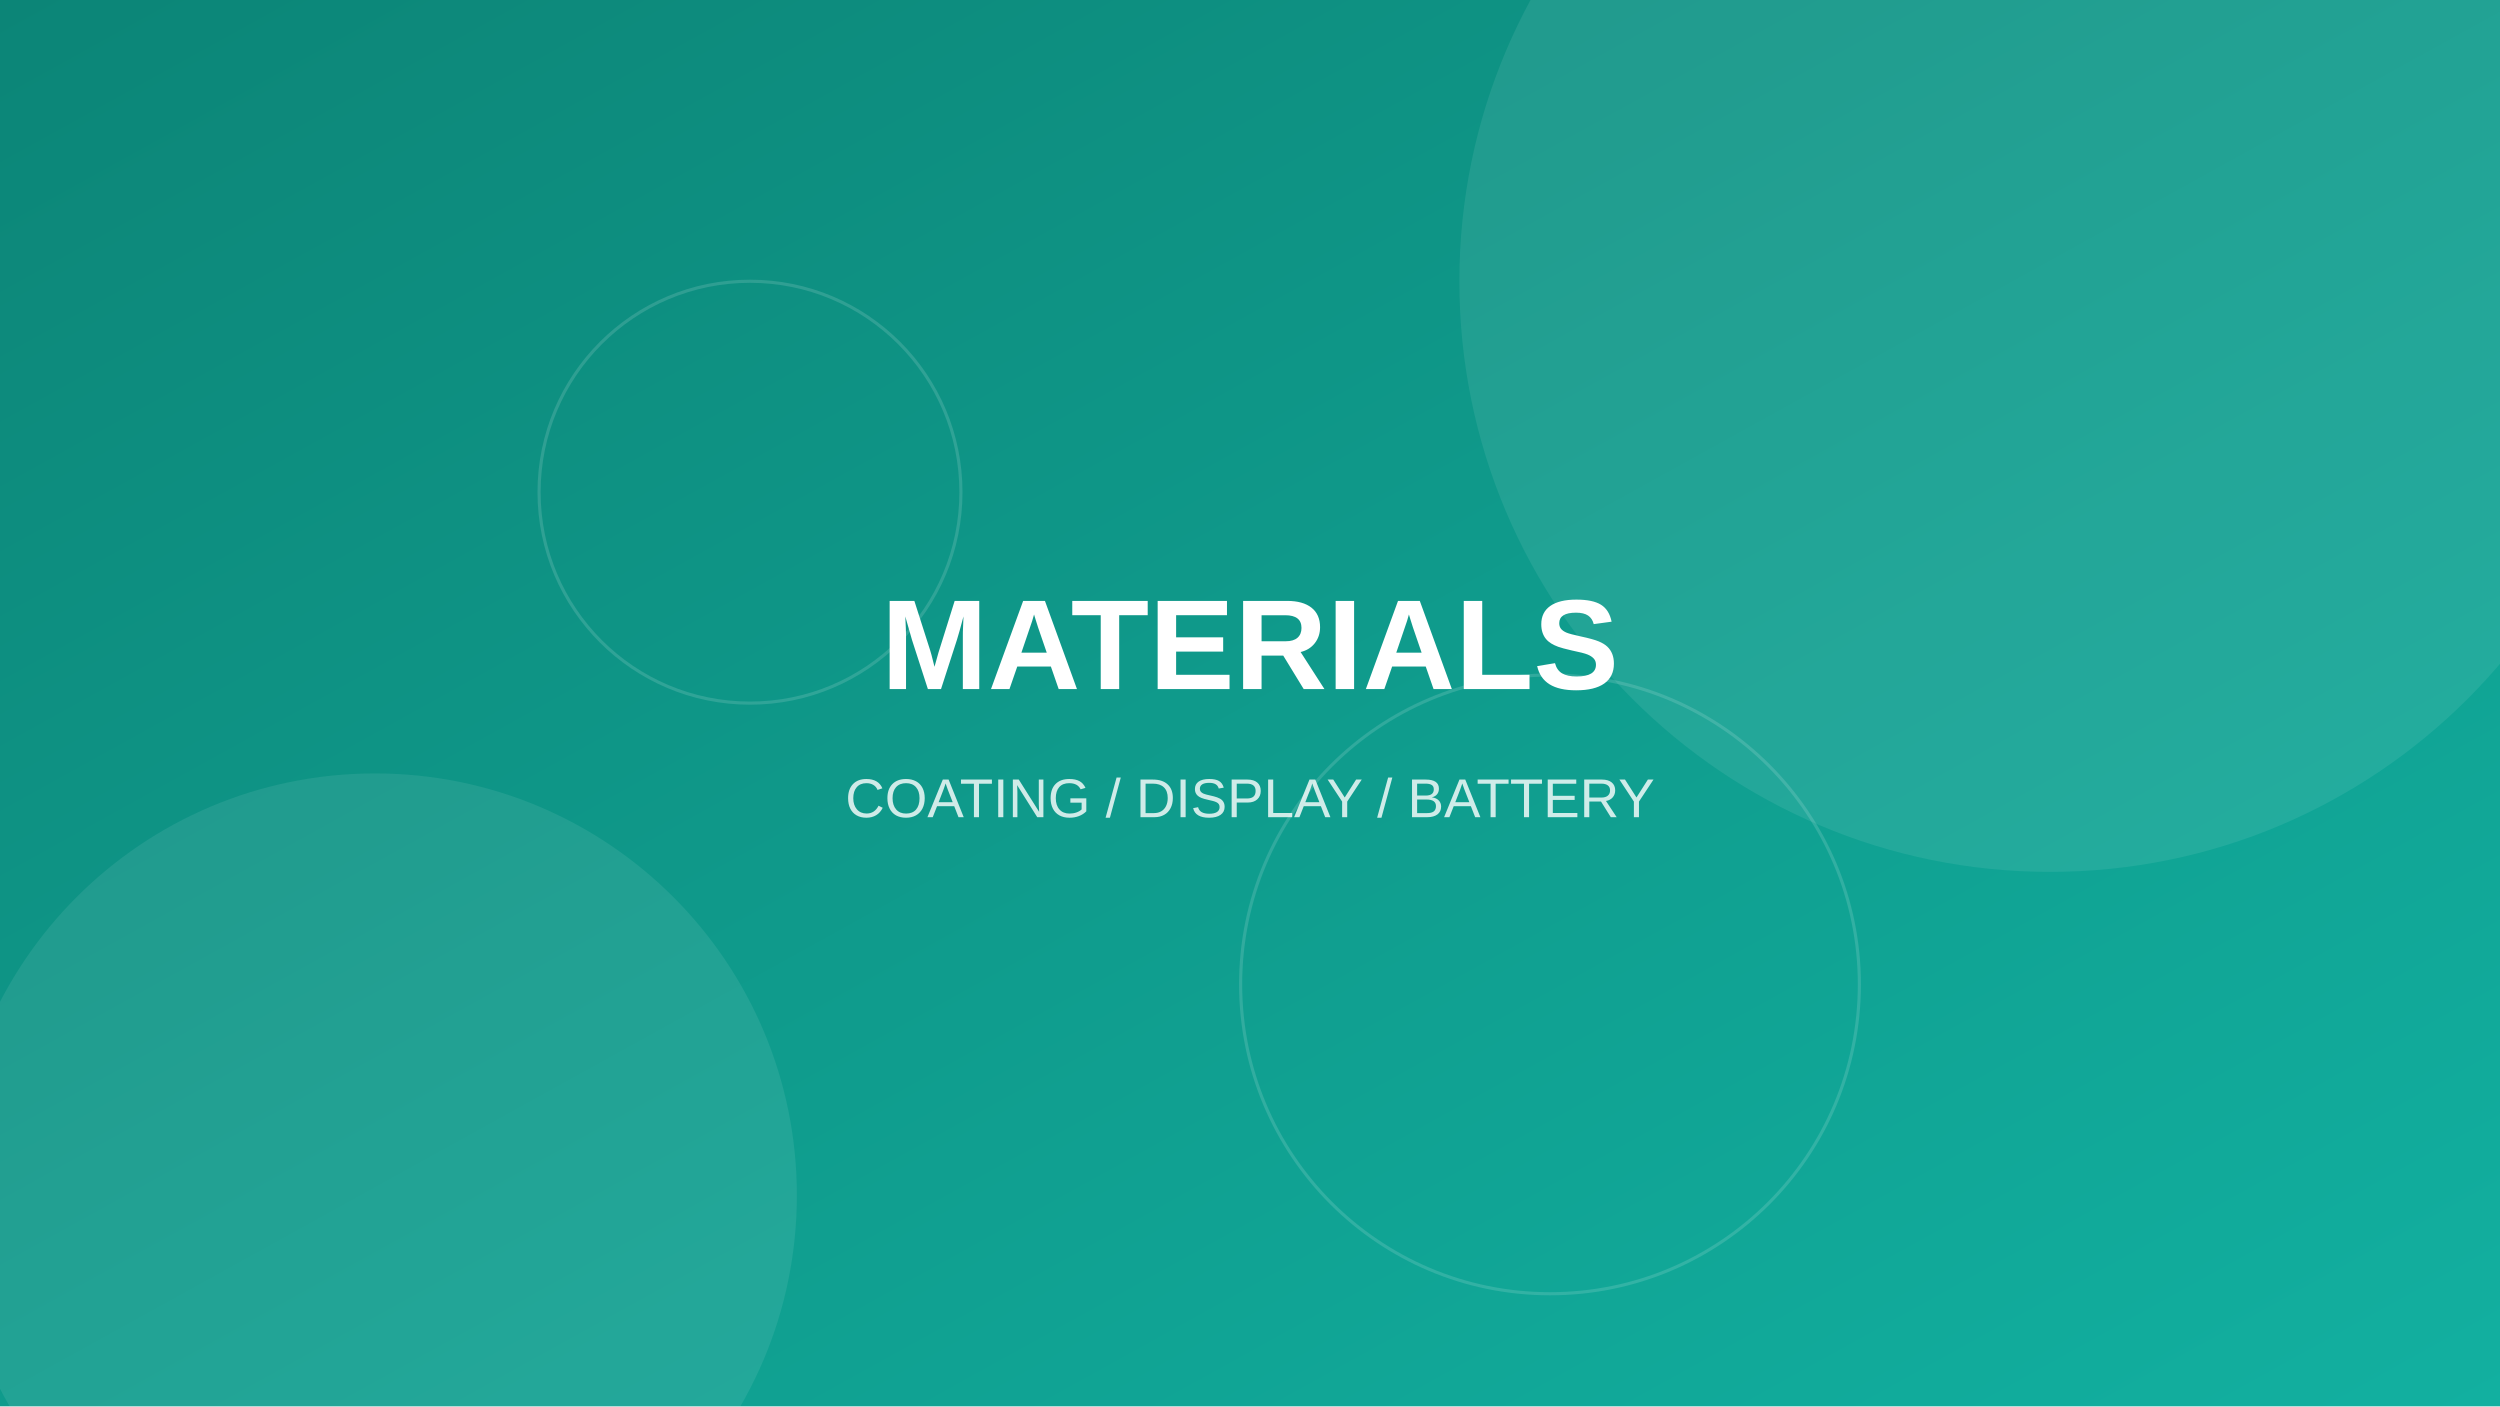
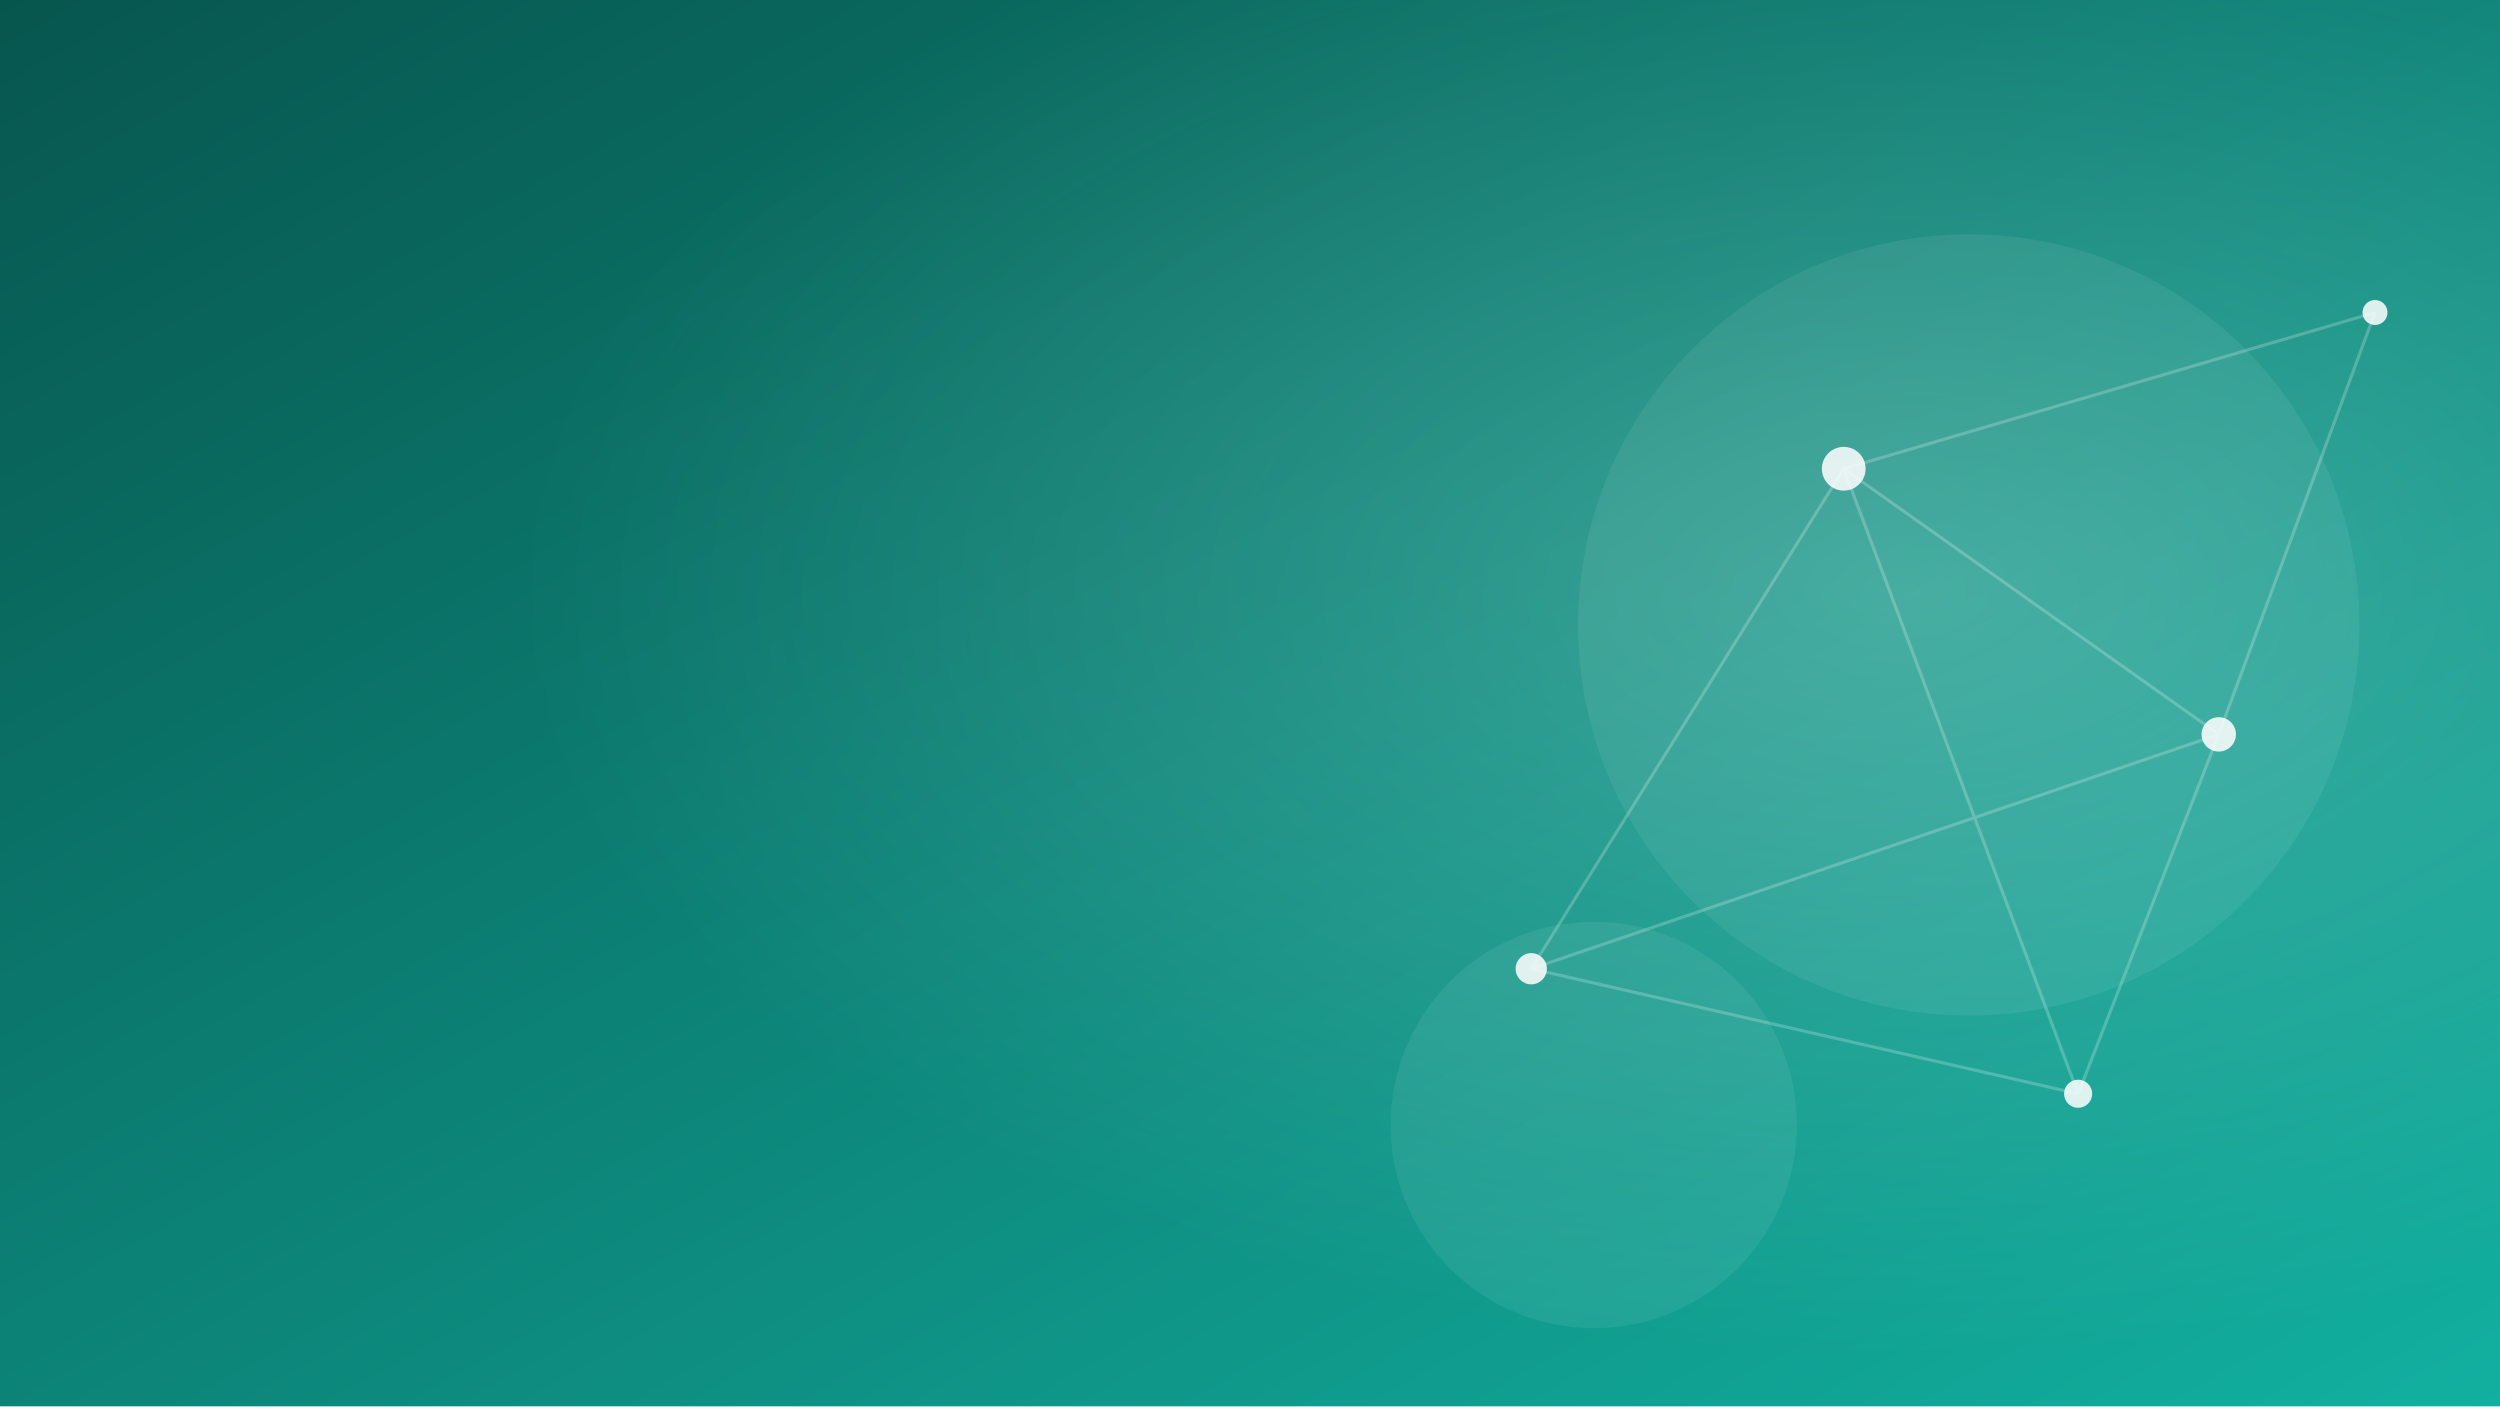
<svg xmlns="http://www.w3.org/2000/svg" viewBox="0 0 1600 900" width="1600" height="900" preserveAspectRatio="xMidYMid slice">
  <defs>
    <linearGradient id="bg" x1="0" y1="0" x2="1" y2="1">
-       <stop offset="0" stop-color="#0c8577" />
+       <stop offset="0" stop-color="#07564e" />
      <stop offset="1" stop-color="#12b0a0" />
    </linearGradient>
+     <radialGradient id="glow" cx="0.76" cy="0.42" r="0.55">
+       <stop offset="0" stop-color="#c8fff5" stop-opacity="0.24" />
+       <stop offset="1" stop-color="#c8fff5" stop-opacity="0" />
+     </radialGradient>
  </defs>
  <rect width="1600" height="900" fill="url(#bg)" />
-   <g fill="#ffffff" opacity="0.08">
-     <circle cx="1312" cy="180" r="378" />
-     <circle cx="240" cy="765" r="270" />
+   <rect width="1600" height="900" fill="url(#glow)" />
+   <g stroke="#ffffff" stroke-width="2" opacity="0.22" fill="none">
+     <path d="M980 620 L1180 300 L1420 470 L1330 700 L980 620 Z" />
+     <path d="M1180 300 L1330 700" />
+     <path d="M980 620 L1420 470" />
+     <path d="M1180 300 L1520 200" />
+     <path d="M1420 470 L1520 200" />
  </g>
-   <g fill="none" stroke="#ffffff" stroke-width="2" opacity="0.14">
-     <circle cx="480" cy="315" r="135" />
-     <circle cx="992" cy="630" r="198" />
+   <g fill="#ffffff" opacity="0.07">
+     <circle cx="1260" cy="400" r="250" />
+     <circle cx="1020" cy="720" r="130" />
  </g>
-   <text x="50%" y="49%" text-anchor="middle" fill="#ffffff" font-family="Segoe UI, Arial, sans-serif" font-size="82" font-weight="700">MATERIALS</text>
-   <text x="50%" y="49%" dy="82" text-anchor="middle" fill="#ffffff" opacity="0.8" font-family="Segoe UI, Arial, sans-serif" font-size="35">COATING / DISPLAY / BATTERY</text>
+   <g fill="#ffffff" opacity="0.85">
+     <circle cx="980" cy="620" r="10" />
+     <circle cx="1180" cy="300" r="14" />
+     <circle cx="1420" cy="470" r="11" />
+     <circle cx="1330" cy="700" r="9" />
+     <circle cx="1520" cy="200" r="8" />
+   </g>
</svg>
